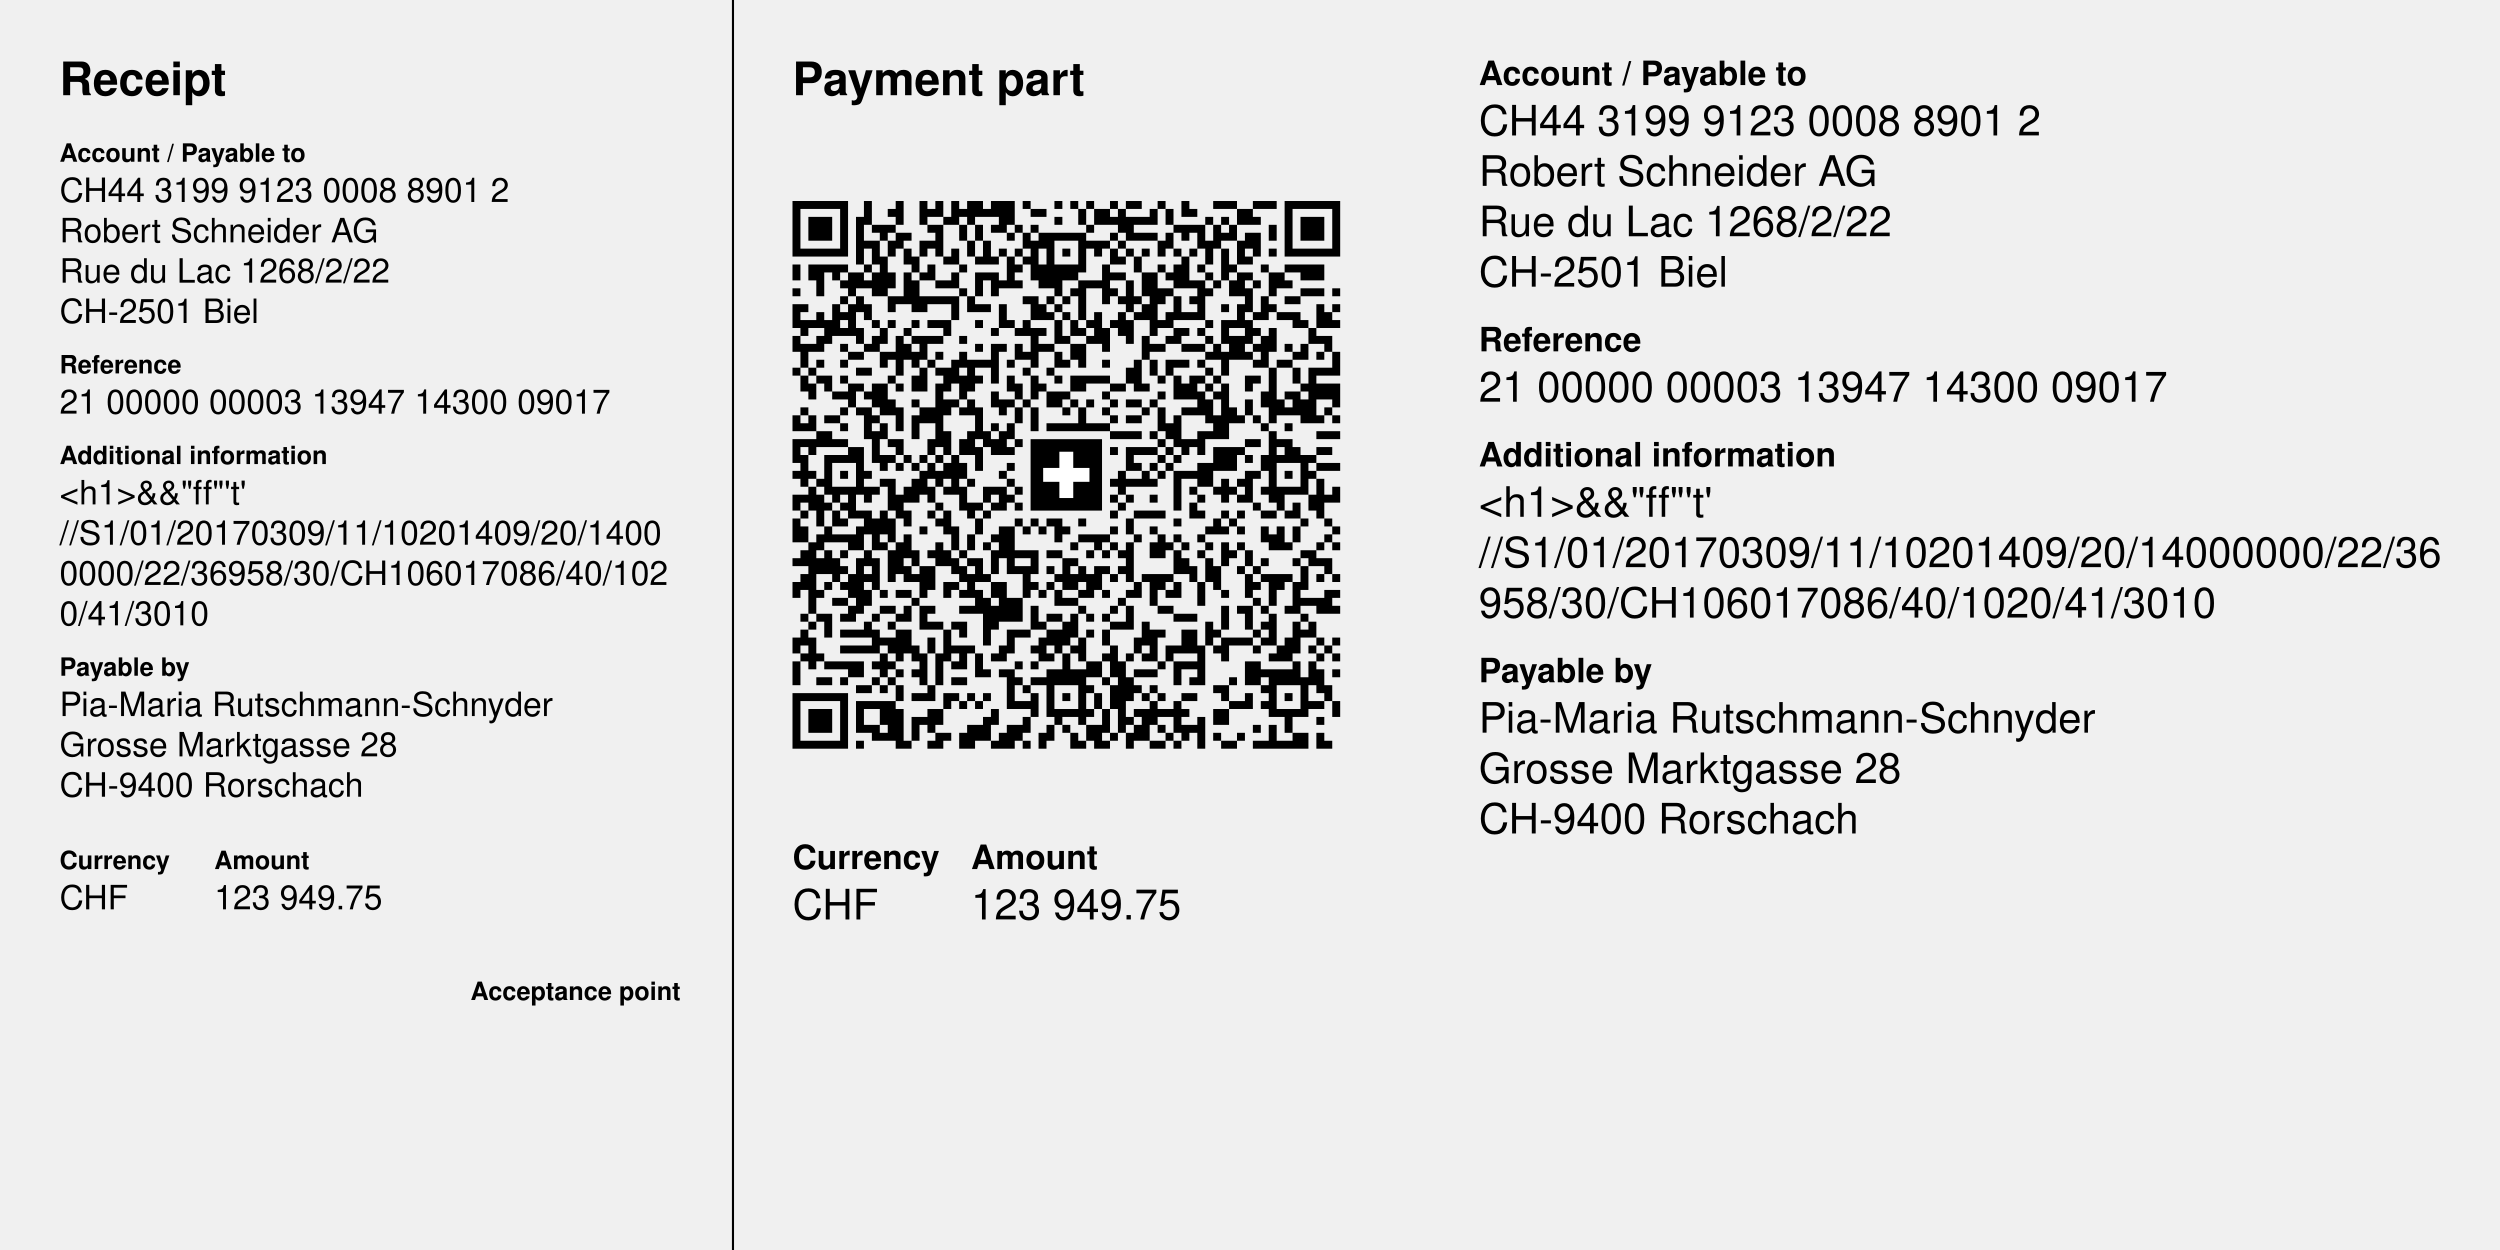
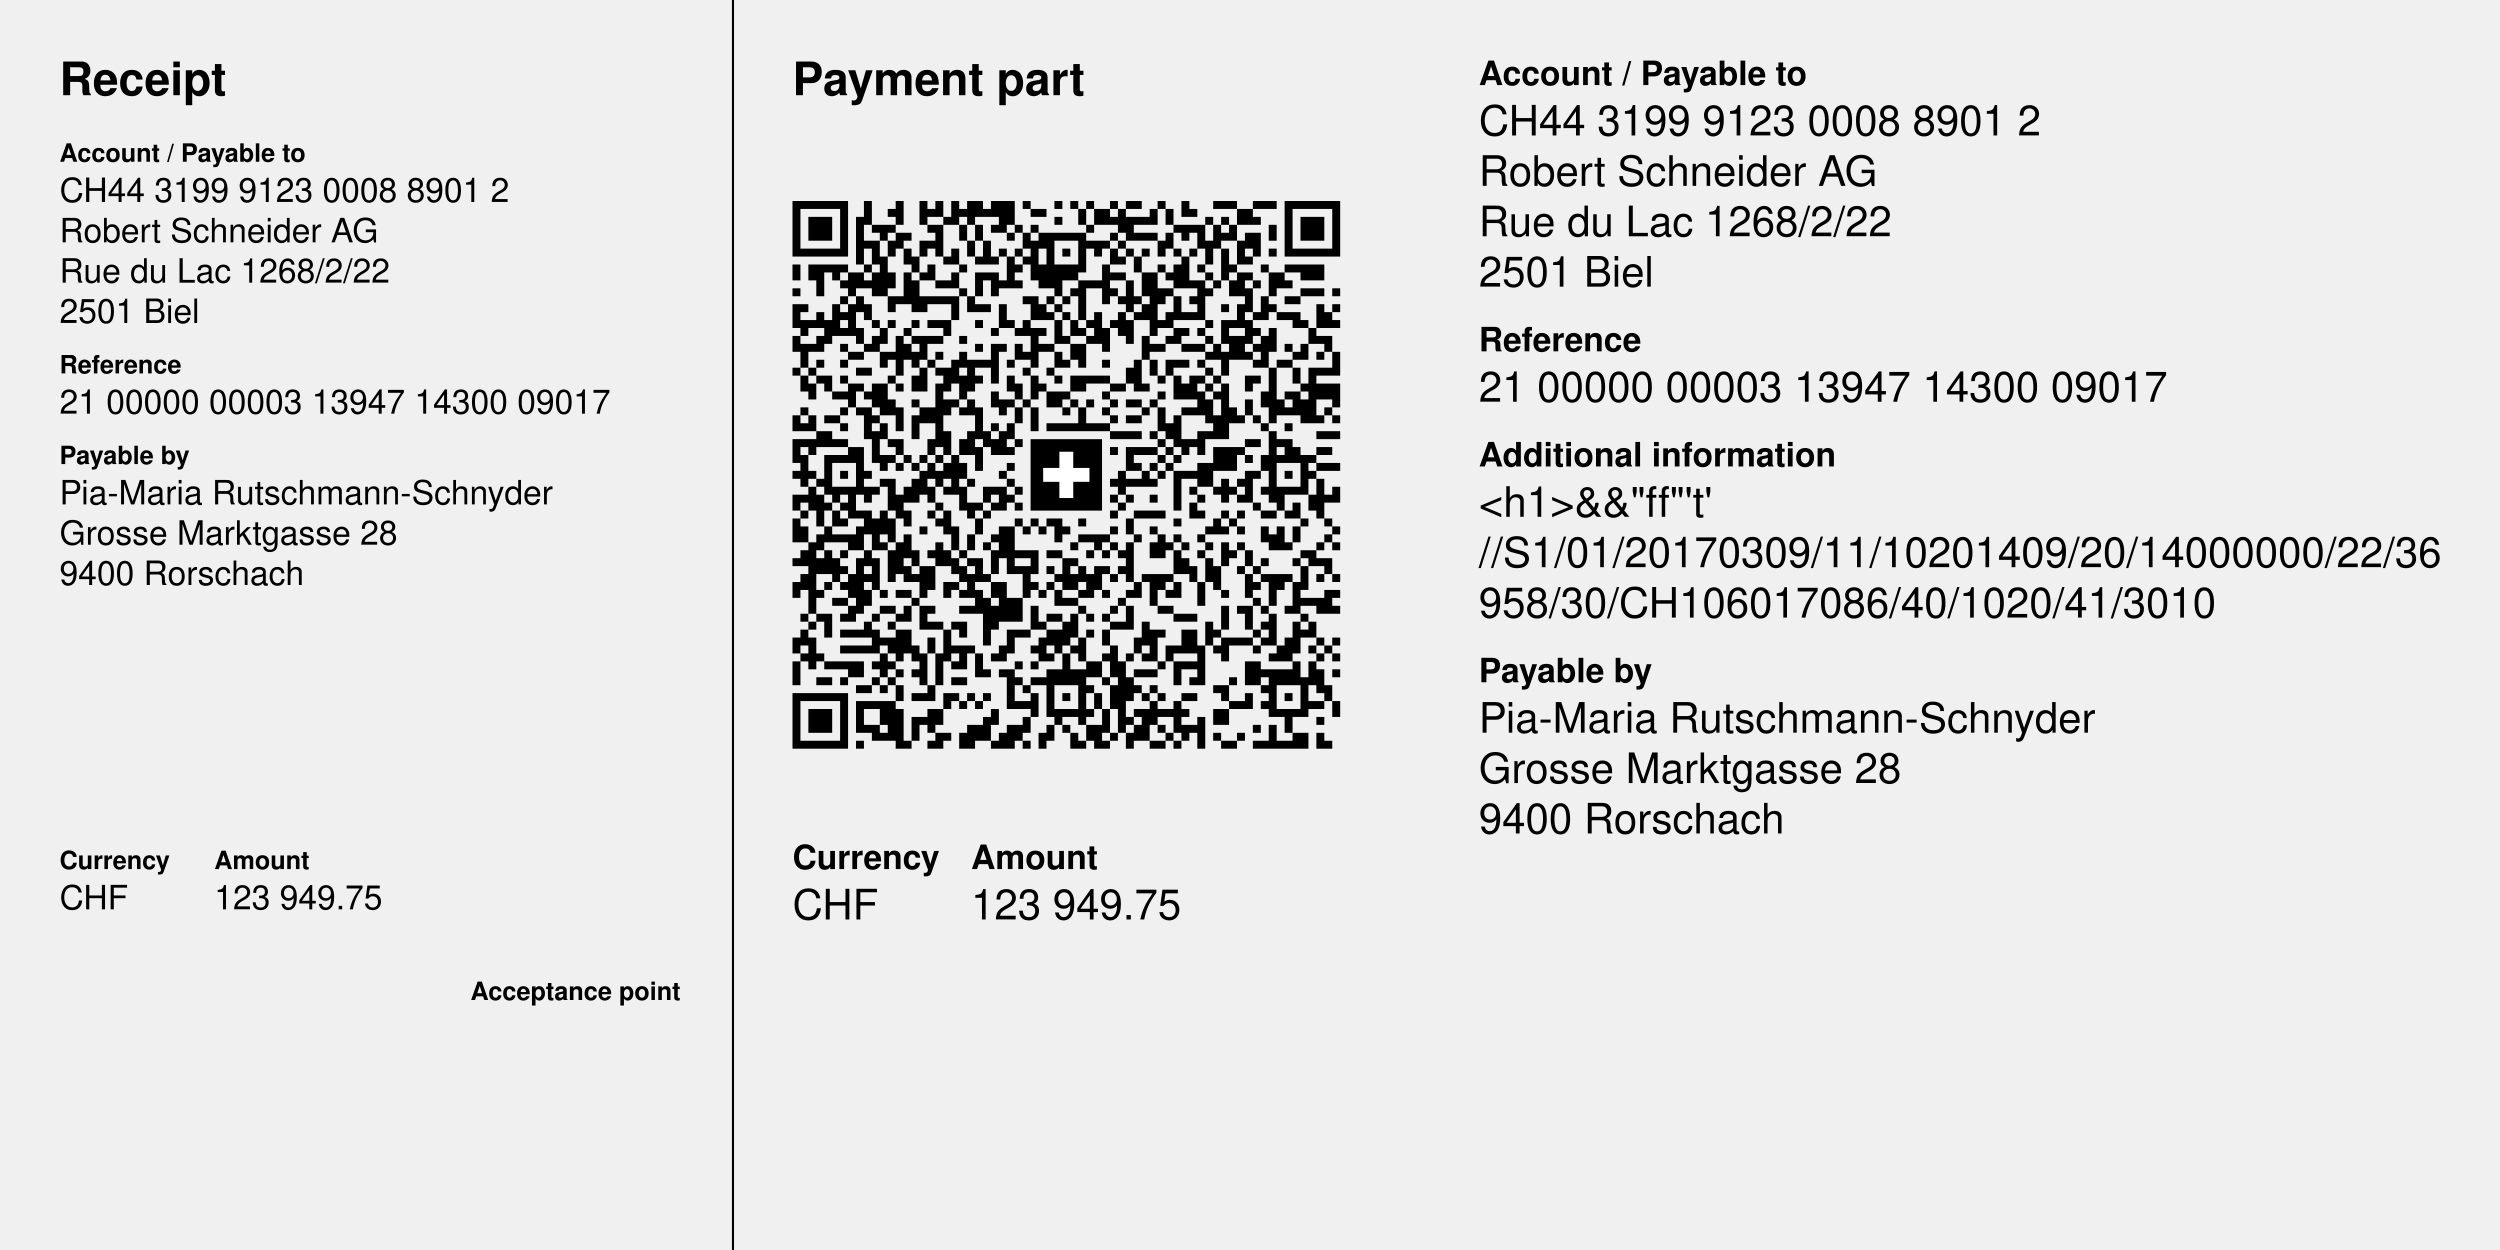
<svg xmlns="http://www.w3.org/2000/svg" width="210mm" height="105mm" version="1.1" viewBox="0 0 595.276 297.638">
  <g font-family="Helvetica,Arial" transform="translate(0 297.638)">
    <g transform="translate(188.702 -119.367) scale(1.89)">
      <path d="M0,-69h7v1h-7zm9,0h1v3h-1zm4,0h1v3h-1zm3,0h1v3h-1zm2,0h1v2h-1zm2,0h1v3h-1z m2,0h2v2h-2zm3,0h3v2h-3zm4,0h1v1h-1zm4,0h1v1h-1zm2,0h1v1h-1zm2,0h1v1h-1z m3,0h1v1h-1zm2,0h2v1h-2zm4,0h1v1h-1zm3,0h1v2h-1zm4,0h3v1h-3zm5,0h3v1h-3z m4,0h7v1h-7zm-62,1h1v6h-1zm6,0h1v6h-1zm6,0h1v1h-1zm5,0h1v1h-1zm4,0h1v1h-1z m3,0h1v1h-1zm6,0h2v1h-2zm6,0h1v2h-1zm2,0h2v2h-2zm3,0h1v3h-1zm4,0h1v2h-1z m2,0h1v2h-1zm3,0h1v1h-1zm6,0h2v2h-2zm6,0h1v6h-1zm6,0h1v6h-1zm-66,1h3v3h-3z m6,0h1v6h-1zm11,0h1v1h-1zm3,0h1v1h-1zm4,0h2v1h-2zm7,0h1v1h-1zm7,0h1v1h-1z m2,0h3v1h-3zm10,0h1v1h-1zm2,0h1v1h-1zm4,0h1v1h-1zm6,0h3v3h-3zm-54,1h3v1h-3z m7,0h2v1h-2zm4,0h1v2h-1zm2,0h1v2h-1zm2,0h2v1h-2zm3,0h1v1h-1zm2,0h1v1h-1z m7,0h1v1h-1zm5,0h1v2h-1zm6,0h4v1h-4zm5,0h1v3h-1zm2,0h1v2h-1zm5,0h1v2h-1z m-49,1h1v1h-1zm2,0h2v1h-2zm5,0h1v3h-1zm9,0h1v1h-1zm2,0h1v2h-1zm2,0h6v1h-6z m9,0h1v1h-1zm3,0h3v1h-3zm4,0h1v2h-1zm2,0h1v1h-1zm2,0h1v2h-1zm3,0h1v1h-1z m3,0h2v2h-2zm-48,1h2v1h-2zm3,0h2v1h-2zm4,0h2v1h-2zm6,0h1v2h-1zm2,0h1v3h-1z m6,0h1v5h-1zm1,0h2v1h-2zm5,0h4v1h-4zm5,0h1v1h-1zm5,0h1v2h-1zm6,0h1v3h-1z m4,0h1v3h-1zm-55,1h5v1h-5zm9,0h1v2h-1zm2,0h1v1h-1zm2,0h1v2h-1zm2,0h1v1h-1z m4,0h1v2h-1zm6,0h1v1h-1zm2,0h1v1h-1zm4,0h1v5h-1zm2,0h1v1h-1zm2,0h1v3h-1z m2,0h1v1h-1zm2,0h1v2h-1zm2,0h1v1h-1zm2,0h1v1h-1zm4,0h1v1h-1zm2,0h1v1h-1z m4,0h1v4h-1zm4,0h1v1h-1zm2,0h1v1h-1zm3,0h5v1h-5zm-52,1h1v5h-1zm4,0h1v2h-1z m4,0h1v1h-1zm4,0h1v1h-1zm2,0h1v1h-1zm2,0h1v4h-1zm2,0h1v1h-1zm12,0h1v1h-1z m2,0h1v2h-1zm6,0h1v4h-1zm8,0h1v1h-1zm-57,1h1v2h-1zm2,0h5v1h-5zm7,0h1v1h-1z m8,0h1v2h-1zm4,0h1v1h-1zm7,0h1v1h-1zm3,0h1v3h-1zm2,0h3v2h-3zm6,0h1v5h-1z m7,0h1v1h-1zm2,0h1v3h-1zm3,0h1v1h-1zm4,0h1v1h-1zm4,0h1v1h-1zm3,0h5v1h-5z m-60,1h2v1h-2zm3,0h1v1h-1zm2,0h2v2h-2zm3,0h1v3h-1zm2,0h1v2h-1zm2,0h1v4h-1z m2,0h1v1h-1zm4,0h1v2h-1zm3,0h3v1h-3zm17,0h2v1h-2zm4,0h2v3h-2zm3,0h1v1h-1z m5,0h1v1h-1zm4,0h1v3h-1zm1,0h1v1h-1zm3,0h2v2h-2zm4,0h3v1h-3zm-61,1h1v2h-1z m3,0h1v1h-1zm3,0h1v1h-1zm6,0h1v4h-1zm3,0h2v1h-2zm5,0h1v2h-1zm2,0h2v1h-2z m3,0h1v1h-1zm5,0h1v2h-1zm3,0h1v5h-1zm1,0h2v1h-2zm5,0h1v4h-1zm8,0h2v1h-2z m3,0h1v1h-1zm2,0h1v2h-1zm3,0h1v1h-1zm4,0h1v1h-1zm-62,1h1v1h-1zm7,0h1v1h-1z m14,0h1v1h-1zm4,0h1v1h-1zm10,0h1v1h-1zm5,0h1v1h-1zm6,0h2v1h-2zm5,0h1v4h-1z m1,0h1v1h-1zm5,0h1v3h-1zm3,0h1v1h-1zm4,0h3v1h-3zm4,0h1v1h-1zm-62,1h1v1h-1z m2,0h1v2h-1zm4,0h2v1h-2zm4,0h5v1h-5zm6,0h1v2h-1zm7,0h2v1h-2zm3,0h1v1h-1z m2,0h1v1h-1zm7,0h1v1h-1zm2,0h1v1h-1zm2,0h1v5h-1zm1,0h1v1h-1zm2,0h1v3h-1z m2,0h1v1h-1zm9,0h1v3h-1zm3,0h2v1h-2zm-62,1h1v3h-1zm1,0h1v1h-1zm4,0h1v4h-1z m2,0h1v4h-1zm2,0h1v2h-1zm3,0h1v1h-1zm4,0h1v1h-1zm4,0h1v2h-1zm3,0h2v1h-2z m3,0h1v3h-1zm4,0h2v2h-2zm3,0h1v1h-1zm11,0h1v2h-1zm10,0h1v1h-1zm2,0h1v3h-1z m4,0h1v1h-1zm6,0h1v3h-1zm2,0h1v1h-1zm-65,1h1v2h-1zm3,0h1v1h-1zm26,0h1v1h-1z m2,0h1v1h-1zm4,0h1v4h-1zm3,0h1v3h-1zm2,0h1v1h-1zm4,0h1v2h-1zm2,0h2v1h-2z m9,0h1v1h-1zm3,0h3v1h-3zm6,0h1v2h-1zm-66,1h2v1h-2zm3,0h1v3h-1zm6,0h1v1h-1z m2,0h1v1h-1zm3,0h1v1h-1zm2,0h3v1h-3zm6,0h1v1h-1zm4,0h1v1h-1zm2,0h1v2h-1z m4,0h1v3h-1zm2,0h1v2h-1zm2,0h1v1h-1zm3,0h1v1h-1zm2,0h1v3h-1zm4,0h1v1h-1z m6,0h1v1h-1zm2,0h1v3h-1zm1,0h1v1h-1zm2,0h1v3h-1zm6,0h2v1h-2zm5,0h1v1h-1z m-67,1h1v1h-1zm5,0h1v1h-1zm2,0h1v2h-1zm3,0h1v2h-1zm3,0h1v1h-1zm5,0h1v1h-1z m6,0h1v1h-1zm3,0h1v1h-1zm2,0h1v5h-1zm1,0h1v1h-1zm5,0h1v1h-1zm3,0h1v3h-1z m9,0h2v1h-2zm3,0h1v1h-1zm7,0h1v1h-1zm2,0h1v3h-1zm5,0h1v2h-1zm-65,1h1v2h-1z m3,0h1v2h-1zm7,0h1v2h-1zm3,-0h1v5h-1zm2,0h4v1h-4zm6,0h1v1h-1zm13,0h1v1h-1z m3,0h1v1h-1zm7,0h1v3h-1zm3,0h2v1h-2zm5,0h1v1h-1zm3,0h2v3h-2zm4,0h1v4h-1z m7,0h2v1h-2zm-65,1h1v3h-1zm1,0h1v1h-1zm4,0h1v1h-1zm3,0h1v1h-1zm5,0h1v2h-1z m2,0h1v2h-1zm7,0h1v1h-1zm2,-0h1v5h-1zm1,0h1v1h-1zm2,0h1v2h-1zm3,0h2v1h-2z m4,0h2v2h-2zm10,0h2v1h-2zm4,0h3v1h-3zm4,0h1v2h-1zm5,0h1v1h-1zm4,0h1v1h-1z m2,0h1v2h-1zm3,0h1v1h-1zm-60,1h2v1h-2zm4,0h2v1h-2zm4,0h1v2h-1zm3,0h1v1h-1z m3,0h1v2h-1zm8,0h1v1h-1zm4,0h1v2h-1zm19,0h1v1h-1zm2,-0h1v3h-1zm3,0h1v1h-1z m6,0h1v1h-1zm3,0h1v1h-1zm2,-0h1v3h-1zm-65,1h1v1h-1zm3,0h1v1h-1zm5,0h1v1h-1z m6,0h1v1h-1zm3,-0h1v3h-1zm2,0h1v4h-1zm1,0h2v1h-2zm4,0h1v1h-1zm7,0h1v1h-1z m2,0h1v1h-1zm3,0h1v1h-1zm4,0h1v4h-1zm2,-0h1v2h-1zm2,0h3v1h-3zm4,0h1v1h-1z m7,0h1v1h-1zm3,0h2v1h-2zm-61,1h1v1h-1zm2,0h1v1h-1zm6,0h2v1h-2zm8,0h1v3h-1z m2,-0h2v1h-2zm11,0h1v1h-1zm3,0h1v1h-1zm10,0h1v2h-1zm5,0h1v1h-1zm5,0h1v1h-1z m8,0h1v7h-1zm3,-0h1v2h-1zm2,0h1v7h-1zm1,-0h2v1h-2zm-65,1h1v2h-1zm2,-0h2v1h-2z m3,0h1v1h-1zm6,0h1v1h-1zm3,0h1v2h-1zm4,0h1v2h-1zm2,0h1v3h-1zm2,-0h1v1h-1z m4,0h1v2h-1zm3,0h1v3h-1zm3,-0h1v1h-1zm2,0h5v1h-5zm11,0h1v1h-1zm2,0h1v3h-1z m2,0h1v3h-1zm1,-0h1v1h-1zm2,0h1v1h-1zm4,0h2v1h-2zm-55,1h1v2h-1zm2,0h1v1h-1z m3,0h1v3h-1zm1,0h1v1h-1zm2,0h2v3h-2zm3,0h1v1h-1zm5,-0h1v8h-1zm10,0h1v2h-1z m3,0h1v1h-1zm4,0h2v1h-2zm5,0h2v1h-2zm4,0h1v1h-1zm5,0h1v2h-1zm3,0h1v1h-1z m2,-0h1v7h-1zm3,0h1v1h-1zm7,0h1v1h-1zm2,0h3v2h-3zm-61,1h2v1h-2zm4,0h1v1h-1z m16,0h1v2h-1zm7,0h2v2h-2zm2,0h1v1h-1zm5,0h1v1h-1zm7,0h1v1h-1zm5,0h1v3h-1z m2,0h1v1h-1zm6,0h1v2h-1zm3,0h2v1h-2zm-50,1h1v2h-1zm3,0h1v1h-1zm4,0h2v1h-2z m3,0h1v2h-1zm4,0h2v1h-2zm3,0h1v1h-1zm6,0h1v1h-1zm2,0h1v1h-1zm3,0h1v1h-1z m2,0h2v1h-2zm3,0h1v1h-1zm7,0h1v3h-1zm5,0h1v2h-1zm4,0h1v2h-1zm2,0h2v2h-2z m5,0h1v1h-1zm-67,1h1v1h-1zm5,0h1v1h-1zm2,0h2v1h-2zm3,0h1v1h-1zm2,-0h1v3h-1z m3,0h2v2h-2zm3,0h1v1h-1zm2,0h1v1h-1zm2,-0h1v4h-1zm3,0h1v1h-1zm2,0h1v2h-1z m2,-0h1v3h-1zm4,0h1v1h-1zm2,-0h1v3h-1zm3,0h1v1h-1zm5,0h1v1h-1zm2,-0h1v3h-1z m3,0h2v1h-2zm6,0h1v2h-1zm7,0h1v1h-1zm5,0h1v1h-1zm-67,1h1v2h-1zm2,0h1v2h-1z m2,0h2v1h-2zm5,-0h1v3h-1zm1,0h1v1h-1zm5,-0h1v3h-1zm25,0h1v1h-1zm2,0h2v1h-2z m6,-0h1v4h-1zm5,0h1v3h-1zm3,0h1v1h-1zm2,0h1v1h-1zm6,0h1v1h-1zm2,0h1v1h-1z m2,0h1v1h-1zm-67,1h1v1h-1zm5,0h1v1h-1zm5,0h1v2h-1zm14,0h1v1h-1zm2,0h1v2h-1z m5,0h4v1h-4zm5,0h3v1h-3zm10,0h1v2h-1zm12,0h1v1h-1zm3,0h1v1h-1zm-59,1h2v2h-2z m7,0h1v4h-1zm9,0h1v3h-1zm3,0h1v3h-1zm2,0h1v2h-1zm2,0h1v3h-1zm14,0h4v1h-4z m5,0h1v1h-1zm6,0h1v3h-1zm1,0h1v1h-1zm8,0h1v9h-1zm6,0h3v1h-3zm-66,1h3v1h-3z m5,0h2v1h-2zm7,0h2v1h-2zm5,0h1v2h-1zm4,0h1v2h-1zm4,0h1v2h-1zm3,0h1v1h-1z m18,0h1v1h-1zm3,0h2v1h-2zm8,0h2v1h-2zm4,0h2v1h-2zm-61,1h1v2h-1zm2,0h1v1h-1z m5,0h2v2h-2zm6,0h1v1h-1zm10,0h1v3h-1zm4,0h1v1h-1zm13,0h1v1h-1zm2,0h4v1h-4z m5,0h1v1h-1zm2,0h1v1h-1zm4,0h3v3h-3zm3,0h1v1h-1zm6,0h2v2h-2zm4,0h2v1h-2z m-65,1h1v4h-1zm3,0h1v5h-1zm1,0h2v1h-2zm6,0h2v1h-2zm3,0h1v1h-1zm2,0h1v1h-1z m2,0h1v1h-1zm2,0h1v5h-1zm22,0h1v2h-1zm4,0h1v1h-1zm2,0h1v1h-1zm9,0h1v1h-1z m2,0h1v2h-1zm2,0h1v1h-1zm3,0h1v5h-1zm1,0h1v1h-1zm-57,1h1v4h-1zm3,0h1v1h-1z m2,0h1v1h-1zm2,0h1v1h-1zm2,0h1v2h-1zm2,0h1v2h-1zm2,0h1v2h-1zm6,0h1v1h-1z m16,0h1v1h-1zm2,0h1v1h-1zm2,0h1v1h-1zm4,0h2v3h-2zm15,0h3v1h-3zm-66,1h1v1h-1z m2,0h1v1h-1zm4,0h1v1h-1zm3,0h1v1h-1zm7,0h1v3h-1zm2,0h1v2h-1zm8,0h1v1h-1z m15,0h1v3h-1zm3,0h1v2h-1zm2,0h1v1h-1zm2,0h1v5h-1zm1,0h2v1h-2zm8,0h1v4h-1z m1,0h1v1h-1zm4,0h1v1h-1zm3,0h1v1h-1zm-62,1h1v1h-1zm8,0h2v1h-2zm4,0h1v3h-1z m7,0h1v1h-1zm5,0h1v1h-1zm13,0h1v1h-1zm2,0h2v1h-2zm3,0h1v1h-1zm9,0h1v3h-1z m2,0h1v1h-1zm10,0h1v5h-1zm-64,1h1v3h-1zm3,0h3v1h-3zm4,0h2v1h-2zm3,0h1v3h-1z m2,0h1v2h-1zm3,0h1v2h-1zm2,0h1v1h-1zm2,0h1v3h-1zm3,0h3v1h-3zm4,0h1v1h-1z m22,0h1v1h-1zm3,0h1v1h-1zm2,0h1v1h-1zm4,0h1v1h-1zm2,0h3v1h-3zm7,0h1v2h-1z m-68,1h2v1h-2zm3,0h1v4h-1zm2,0h1v1h-1zm2,0h1v3h-1zm2,0h1v1h-1zm4,0h1v3h-1z m11,0h1v1h-1zm2,0h2v1h-2zm14,0h1v1h-1zm2,0h1v1h-1zm3,0h1v1h-1zm6,0h1v1h-1z m5,0h1v1h-1zm5,0h1v2h-1zm4,0h1v2h-1zm2,0h1v1h-1zm-67,1h1v1h-1zm4,0h1v1h-1z m2,0h1v1h-1zm12,0h1v1h-1zm4,0h2v1h-2zm3,0h2v1h-2zm3,0h1v1h-1zm13,0h1v1h-1z m9,0h1v2h-1zm8,0h1v1h-1zm5,0h1v2h-1zm-62,1h1v1h-1zm4,0h1v2h-1zm3,0h2v1h-2z m3,0h1v3h-1zm3,0h1v2h-1zm3,0h1v1h-1zm2,0h1v3h-1zm3,0h1v1h-1zm2,0h1v1h-1z m16,0h1v1h-1zm3,0h4v1h-4zm8,0h1v1h-1zm3,0h1v1h-1zm2,0h1v1h-1zm3,0h2v1h-2z m3,0h1v1h-1zm-62,1h1v3h-1zm6,0h1v1h-1zm3,0h2v2h-2zm3,0h1v3h-1zm6,0h1v1h-1z m5,0h1v2h-1zm5,0h1v1h-1zm2,0h1v1h-1zm2,0h2v1h-2zm4,0h1v1h-1zm6,0h1v2h-1z m6,0h1v1h-1zm5,0h1v2h-1zm2,0h1v1h-1zm9,0h1v1h-1zm3,0h1v1h-1zm-66,1h1v2h-1z m3,0h1v2h-1zm4,0h1v3h-1zm8,0h1v1h-1zm4,0h1v3h-1zm6,0h2v4h-2zm3,0h1v1h-1z m2,0h1v1h-1zm2,0h2v1h-2zm7,0h1v1h-1zm5,0h1v1h-1zm7,0h1v1h-1zm2,0h1v1h-1z m2,0h1v1h-1zm3,0h1v2h-1zm2,0h1v3h-1zm2,0h1v2h-1zm5,0h1v1h-1zm-65,1h1v2h-1z m2,0h3v1h-3zm5,0h1v2h-1zm4,0h1v3h-1zm8,0h1v2h-1zm3,0h1v1h-1zm8,0h1v1h-1z m3,0h4v1h-4zm7,0h1v1h-1zm3,0h1v3h-1zm2,0h1v1h-1zm3,0h1v1h-1zm9,0h1v2h-1z m7,0h1v1h-1zm-65,1h1v9h-1zm5,0h1v1h-1zm4,0h1v1h-1zm2,0h1v4h-1zm5,-0h1v3h-1z m6,0h1v1h-1zm11,0h1v1h-1zm3,0h1v1h-1zm2,0h1v1h-1zm2,0h1v5h-1zm3,0h1v2h-1z m2,0h1v1h-1zm2,0h1v1h-1zm3,0h1v1h-1zm2,-0h1v3h-1zm2,0h1v1h-1zm6,0h1v1h-1z m4,0h1v1h-1zm2,0h1v1h-1zm-67,1h1v2h-1zm3,0h1v3h-1zm2,0h1v1h-1zm3,-0h1v2h-1z m3,0h1v4h-1zm3,-0h1v2h-1zm2,0h1v1h-1zm2,-0h1v2h-1zm2,0h1v1h-1zm4,0h1v3h-1z m3,0h3v1h-3zm4,0h2v1h-2zm5,0h1v1h-1zm2,0h1v1h-1zm2,0h1v1h-1zm7,0h1v3h-1z m3,0h1v1h-1zm4,0h1v1h-1zm2,-0h1v2h-1zm7,0h2v1h-2zm-64,1h1v1h-1zm3,0h1v2h-1z m2,0h1v3h-1zm3,0h1v7h-1zm2,-0h1v4h-1zm10,0h1v2h-1zm2,-0h2v1h-2zm5,0h1v2h-1z m3,0h1v2h-1zm4,-0h1v4h-1zm1,0h1v1h-1zm14,0h1v2h-1zm3,0h1v3h-1zm7,-0h1v1h-1z m4,0h1v1h-1zm2,0h3v1h-3zm-59,1h1v1h-1zm8,0h1v2h-1zm2,-0h2v3h-2zm5,0h1v2h-1z m2,0h1v2h-1zm5,0h2v1h-2zm4,0h1v1h-1zm4,0h1v2h-1zm2,-0h1v3h-1zm1,0h1v1h-1z m2,0h1v1h-1zm9,0h1v2h-1zm3,-0h1v3h-1zm3,0h1v1h-1zm2,0h1v1h-1zm6,-0h1v3h-1z m3,0h1v1h-1zm-66,1h1v2h-1zm6,0h1v3h-1zm2,0h1v1h-1zm6,0h1v1h-1zm7,-0h1v3h-1z m2,0h1v1h-1zm5,-0h1v3h-1zm4,0h1v1h-1zm2,-0h1v2h-1zm2,0h1v3h-1zm3,0h1v1h-1z m4,0h4v1h-4zm13,-0h1v3h-1zm2,0h4v1h-4zm7,0h1v1h-1zm2,0h1v1h-1zm-68,1h1v2h-1z m4,0h1v1h-1zm2,0h1v1h-1zm13,0h2v1h-2zm6,0h2v2h-2zm5,0h1v1h-1zm2,0h1v1h-1z m11,0h1v2h-1zm2,0h1v3h-1zm1,0h1v1h-1zm2,0h1v2h-1zm3,0h1v3h-1zm7,0h1v1h-1z m2,0h1v3h-1zm1,0h1v1h-1zm2,0h1v4h-1zm-60,1h1v1h-1zm6,0h1v2h-1zm2,0h1v1h-1z m2,0h2v1h-2zm3,0h1v1h-1zm3,0h1v1h-1zm2,0h1v1h-1zm2,0h1v3h-1zm8,0h1v1h-1z m2,0h1v2h-1zm3,0h1v1h-1zm3,0h1v1h-1zm3,0h1v1h-1zm5,0h1v1h-1zm7,0h1v1h-1z m13,0h1v3h-1zm1,0h1v1h-1zm-63,1h2v1h-2zm10,0h1v1h-1zm9,0h1v6h-1zm2,-0h3v3h-3z m8,0h2v1h-2zm7,0h1v1h-1zm17,0h1v1h-1zm6,0h3v1h-3zm-57,1h1v2h-1zm4,0h2v1h-2z m3,0h1v2h-1zm2,0h1v3h-1zm1,0h1v1h-1zm4,0h2v1h-2zm4,0h1v3h-1zm5,0h1v3h-1z m6,0h1v1h-1zm4,0h1v1h-1zm2,0h1v3h-1zm4,0h2v1h-2zm8,0h1v3h-1zm2,0h2v1h-2z m3,0h1v1h-1zm3,0h1v1h-1zm4,0h1v1h-1zm2,0h1v1h-1zm-67,1h1v1h-1zm2,0h2v1h-2z m3,0h1v1h-1zm4,0h1v1h-1zm3,0h1v1h-1zm19,0h2v1h-2zm3,0h1v3h-1zm2,0h1v1h-1z m2,0h1v1h-1zm9,0h3v1h-3zm9,0h1v2h-1zm3,0h1v4h-1zm4,0h1v1h-1zm-62,1h1v1h-1z m2,0h1v2h-1zm5,0h1v2h-1zm3,0h1v1h-1zm5,0h2v1h-2zm3,0h2v1h-2zm11,0h1v1h-1z m3,0h1v3h-1zm6,0h2v1h-2zm4,0h1v3h-1zm8,0h1v3h-1zm7,0h1v1h-1zm4,0h1v4h-1z m2,0h1v2h-1zm-64,1h1v2h-1zm5,0h3v1h-3zm4,0h1v3h-1zm3,0h2v3h-2zm6,0h1v4h-1z m2,0h1v1h-1zm6,0h3v1h-3zm5,0h2v2h-2zm5,0h1v1h-1zm2,0h1v2h-1zm6,0h1v4h-1z m1,0h1v1h-1zm3,0h2v3h-2zm4,0h1v1h-1zm5,0h1v1h-1zm6,0h1v1h-1zm-64,1h1v2h-1z m2,0h1v4h-1zm9,0h2v1h-2zm6,0h1v2h-1zm10,0h1v2h-1zm4,0h1v3h-1zm5,0h1v3h-1z m7,0h1v2h-1zm11,0h4v1h-4zm5,0h1v1h-1zm3,0h1v3h-1zm4,0h1v1h-1zm2,0h1v1h-1z m-62,1h4v1h-4zm6,0h1v1h-1zm3,0h1v2h-1zm5,0h3v1h-3zm6,0h1v2h-1zm4,0h1v1h-1z m3,0h1v1h-1zm2,0h1v1h-1zm5,0h1v4h-1zm7,0h2v1h-2zm4,0h1v5h-1zm2,0h2v1h-2z m5,0h1v1h-1zm3,0h1v2h-1zm4,0h1v1h-1zm2,0h1v1h-1zm-66,1h1v1h-1zm2,0h1v1h-1z m8,0h1v3h-1zm2,0h1v1h-1zm3,0h1v4h-1zm2,0h1v4h-1zm3,-0h1v2h-1zm2,0h1v3h-1z m2,0h1v1h-1zm7,0h1v1h-1zm2,0h1v4h-1zm5,0h1v1h-1zm3,0h1v1h-1zm2,0h1v1h-1z m3,0h1v1h-1zm7,0h1v1h-1zm6,0h1v1h-1zm6,0h1v1h-1zm2,0h1v1h-1zm-68,1h1v3h-1z m4,-0h5v1h-5zm6,0h1v1h-1zm2,0h1v1h-1zm8,0h1v1h-1zm8,0h1v1h-1zm2,0h1v1h-1z m7,0h2v2h-2zm4,0h1v9h-1zm5,0h1v1h-1zm2,0h3v1h-3zm9,0h2v3h-2zm6,0h1v3h-1z m2,0h1v3h-1zm-58,1h2v1h-2zm6,0h1v1h-1zm2,0h1v1h-1zm9,0h1v1h-1zm2,0h2v1h-2z m6,0h1v6h-1zm1,-0h1v2h-1zm2,0h2v2h-2zm8,0h3v1h-3zm5,0h1v2h-1zm11,0h4v1h-4z m7,0h1v3h-1zm2,-0h1v1h-1zm-65,1h2v1h-2zm3,0h1v1h-1zm4,0h1v1h-1zm2,0h1v1h-1z m8,0h2v1h-2zm7,0h1v4h-1zm1,0h1v1h-1zm2,0h2v1h-2zm9,0h1v1h-1zm3,0h1v3h-1z m8,-0h1v1h-1zm5,0h1v1h-1zm5,0h1v5h-1zm1,0h2v1h-2zm3,0h1v5h-1zm-56,1h2v1h-2z m3,0h1v1h-1zm2,0h1v2h-1zm4,0h1v2h-1zm12,0h1v1h-1zm7,0h1v5h-1zm1,0h1v1h-1z m3,0h1v3h-1zm3,0h1v1h-1zm2,0h1v1h-1zm8,0h2v1h-2zm6,0h1v1h-1zm8,0h1v2h-1z m-67,1h7v1h-7zm15,0h2v1h-2zm4,0h2v1h-2zm3,0h1v1h-1zm2,0h1v1h-1zm6,0h1v3h-1z m4,0h1v1h-1zm4,0h1v2h-1zm6,0h1v1h-1zm2,0h1v1h-1zm3,0h2v1h-2zm5,0h1v1h-1z m3,0h1v2h-1zm5,0h1v1h-1zm-62,1h1v6h-1zm6,0h1v6h-1zm2,-0h5v1h-5zm11,0h1v1h-1z m2,0h1v1h-1zm2,0h1v1h-1zm5,0h2v1h-2zm17,0h1v3h-1zm3,0h1v4h-1zm7,-0h2v1h-2z m4,0h1v1h-1zm6,0h2v1h-2zm3,0h1v2h-1zm-66,1h3v3h-3zm6,0h1v3h-1zm3,0h3v2h-3z m6,0h2v2h-2zm8,0h1v2h-1zm8,-0h3v1h-3zm4,0h1v1h-1zm2,0h1v3h-1zm4,-0h2v1h-2z m3,0h2v1h-2zm3,0h1v1h-1zm4,0h2v2h-2zm8,-0h3v1h-3zm-46,1h1v3h-1zm1,0h1v1h-1z m8,0h1v3h-1zm5,0h1v2h-1zm4,0h1v1h-1zm9,0h1v1h-1zm2,0h1v3h-1zm7,0h1v4h-1z m11,0h1v2h-1zm4,0h1v1h-1zm-57,1h2v1h-2zm3,0h2v2h-2zm5,0h1v1h-1zm5,0h2v2h-2z m5,0h2v2h-2zm5,0h1v2h-1zm2,0h1v1h-1zm3,0h2v2h-2zm6,0h1v2h-1zm3,0h1v1h-1z m3,0h2v1h-2zm9,0h1v1h-1zm2,0h1v3h-1zm-50,1h2v1h-2zm8,0h2v1h-2zm3,0h1v2h-1z m5,0h1v2h-1zm5,0h1v2h-1zm4,0h1v2h-1zm5,0h1v1h-1zm2,0h1v2h-1zm5,0h1v1h-1z m2,0h1v1h-1zm4,0h1v1h-1zm3,0h1v1h-1zm7,0h2v2h-2zm3,0h1v2h-1zm-65,1h5v1h-5z m7,0h1v1h-1zm5,0h2v1h-2zm4,0h2v1h-2zm5,0h1v1h-1zm3,0h1v1h-1zm2,0h1v1h-1z m2,0h1v1h-1zm7,0h1v1h-1zm2,0h2v1h-2zm7,0h2v1h-2zm3,0h1v1h-1zm6,0h2v1h-2z m4,0h2v1h-2zm3,0h2v1h-2zm6,0h1v1h-1z" fill="#000000" />
    </g>
    <g transform="translate(188.702 -119.367)">
      <path d="M56.693,-73.701h17.008v17.008h-17.008z" fill="#000000" />
      <path d="M63.543,-70.709h3.307v11.024h-3.307zm-3.858,3.858h11.024v3.307h-11.024z" fill="#ffffff" />
    </g>
    <g transform="translate(188.702 -0)">
      <text x="0" y="-274.976" font-size="11" font-weight="bold">Payment part</text>
      <text x="0" y="-90.709" font-size="8" font-weight="bold">Currency</text>
      <text x="0" y="-78.709" font-size="10">CHF</text>
    </g>
    <g transform="translate(231.222 -0)">
      <text x="0" y="-90.709" font-size="8" font-weight="bold">Amount</text>
      <text x="0" y="-78.709" font-size="10">123 949.75</text>
    </g>
    <g transform="translate(352.12 -0)">
      <text x="0" y="-277.376" font-size="8" font-weight="bold">Account / Payable to</text>
      <text x="0" y="-265.376" font-size="10">CH44 3199 9123 0008 8901 2</text>
      <text x="0" y="-253.376" font-size="10">Robert Schneider AG</text>
      <text x="0" y="-241.376" font-size="10">Rue du Lac 1268/2/22</text>
-       <text x="0" y="-229.376" font-size="10">CH-2501 Biel</text>
+       <text x="0" y="-229.376" font-size="10">2501 Biel</text>
      <text x="0" y="-213.976" font-size="8" font-weight="bold">Reference</text>
      <text x="0" y="-201.976" font-size="10">21 00000 00003 13947 14300 09017</text>
      <text x="0" y="-186.576" font-size="8" font-weight="bold">Additional information</text>
      <text x="0" y="-174.576" font-size="10">&lt;h1&gt;&amp;&amp;"ff"'t'</text>
      <text x="0" y="-162.576" font-size="10">//S1/01/20170309/11/10201409/20/14000000/22/36</text>
      <text x="0" y="-150.576" font-size="10">958/30/CH106017086/40/1020/41/3010</text>
      <text x="0" y="-135.176" font-size="8" font-weight="bold">Payable by</text>
      <text x="0" y="-123.176" font-size="10">Pia-Maria Rutschmann-Schnyder</text>
      <text x="0" y="-111.176" font-size="10">Grosse Marktgasse 28</text>
-       <text x="0" y="-99.176" font-size="10">CH-9400 Rorschach</text>
+       <text x="0" y="-99.176" font-size="10">9400 Rorschach</text>
    </g>
    <g transform="translate(14.173 -0)">
      <text x="0" y="-274.976" font-size="11" font-weight="bold">Receipt</text>
      <text x="0" y="-259.134" font-size="6" font-weight="bold">Account / Payable to</text>
      <text x="0" y="-249.534" font-size="8">CH44 3199 9123 0008 8901 2</text>
      <text x="0" y="-239.934" font-size="8">Robert Schneider AG</text>
      <text x="0" y="-230.334" font-size="8">Rue du Lac 1268/2/22</text>
-       <text x="0" y="-220.734" font-size="8">CH-2501 Biel</text>
+       <text x="0" y="-220.734" font-size="8">2501 Biel</text>
      <text x="0" y="-208.734" font-size="6" font-weight="bold">Reference</text>
      <text x="0" y="-199.134" font-size="8">21 00000 00003 13947 14300 09017</text>
-       <text x="0" y="-187.134" font-size="6" font-weight="bold">Additional information</text>
-       <text x="0" y="-177.534" font-size="8">&lt;h1&gt;&amp;&amp;"ff"'t'</text>
-       <text x="0" y="-167.934" font-size="8">//S1/01/20170309/11/10201409/20/1400</text>
-       <text x="0" y="-158.334" font-size="8">0000/22/36958/30/CH106017086/40/102</text>
-       <text x="0" y="-148.734" font-size="8">0/41/3010</text>
-       <text x="0" y="-136.734" font-size="6" font-weight="bold">Payable by</text>
-       <text x="0" y="-127.134" font-size="8">Pia-Maria Rutschmann-Schnyder</text>
-       <text x="0" y="-117.534" font-size="8">Grosse Marktgasse 28</text>
-       <text x="0" y="-107.934" font-size="8">CH-9400 Rorschach</text>
+       <text x="0" y="-187.134" font-size="6" font-weight="bold">Payable by</text>
+       <text x="0" y="-177.534" font-size="8">Pia-Maria Rutschmann-Schnyder</text>
+       <text x="0" y="-167.934" font-size="8">Grosse Marktgasse 28</text>
+       <text x="0" y="-158.334" font-size="8">9400 Rorschach</text>
      <text x="0" y="-90.709" font-size="6" font-weight="bold">Currency</text>
      <text x="0" y="-81.109" font-size="8">CHF</text>
    </g>
    <g transform="translate(51.024 -0)">
      <text x="0" y="-90.709" font-size="6" font-weight="bold">Amount</text>
      <text x="0" y="-81.109" font-size="8">123 949.75</text>
    </g>
    <text x="112.029" y="-59.528" font-size="6" font-weight="bold">Acceptance point</text>
    <path d="M174.529,-0l0,-297.95m-174.529,0l595.899,0" stroke="#000000" stroke-width="0.5" fill="none" />
  </g>
</svg>
